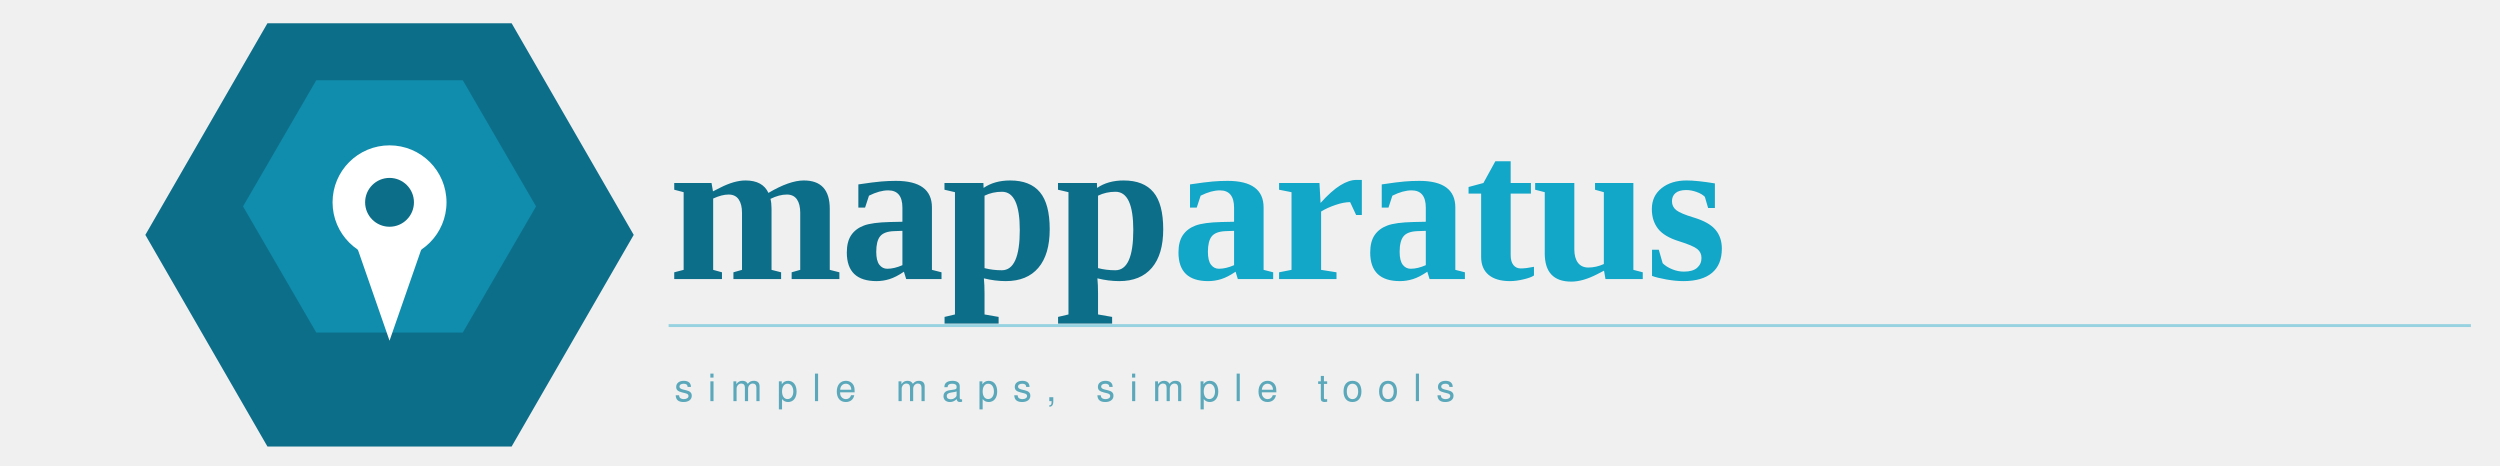
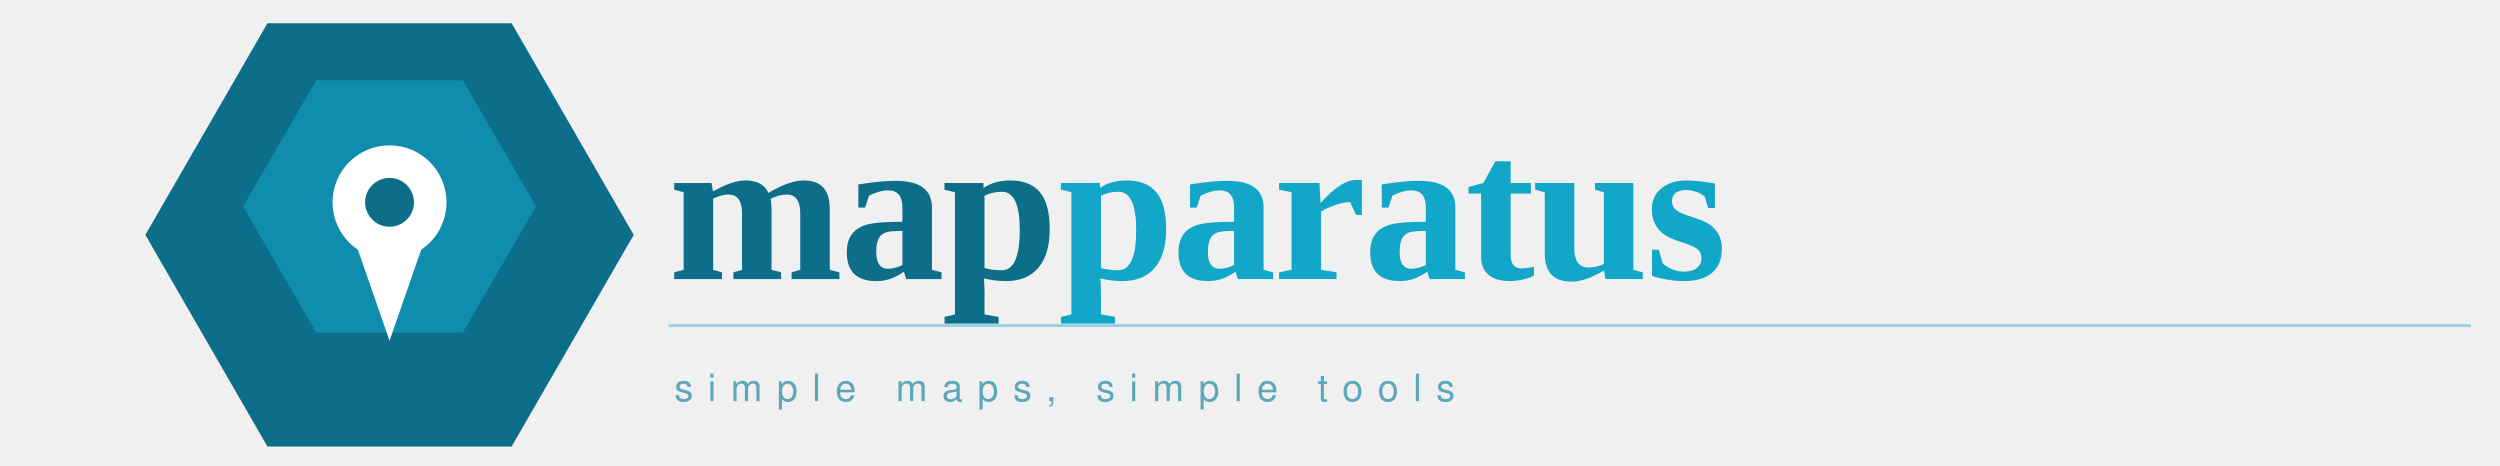
<svg xmlns="http://www.w3.org/2000/svg" viewBox="0 0 860 160" width="860" height="160">
  <g transform="translate(8, 8) scale(1.4)">
    <polygon points="60,0 120,0 150,52 120,104 60,104 30,52" fill="#0D6E8A" />
    <polygon points="72,14 108,14 126,45 108,76 72,76 54,45" fill="#12A6C8" opacity="0.55" />
    <circle cx="90" cy="44" r="14" fill="white" />
    <polygon points="82,55 98,55 90,78" fill="white" />
    <circle cx="90" cy="44" r="6" fill="#0D6E8A" />
  </g>
-   <text x="230" y="96" font-family="Georgia, 'Times New Roman', serif" font-size="72" font-weight="700" fill="#0D6E8A" letter-spacing="-1">mapp<tspan fill="#12A6C8">aratus</tspan>
+   <text x="230" y="96" font-family="Georgia, 'Times New Roman', serif" font-size="72" font-weight="700" fill="#0D6E8A" letter-spacing="-1">map<tspan fill="#12A6C8">paratus</tspan>
  </text>
  <line x1="230" y1="112" x2="850" y2="112" stroke="#12A6C8" stroke-width="1" opacity="0.4" />
  <text x="232" y="138" font-family="'Helvetica Neue', Helvetica, Arial, sans-serif" font-size="13" font-weight="300" fill="#5BA8BB" letter-spacing="5">simple maps, simple tools</text>
</svg>
